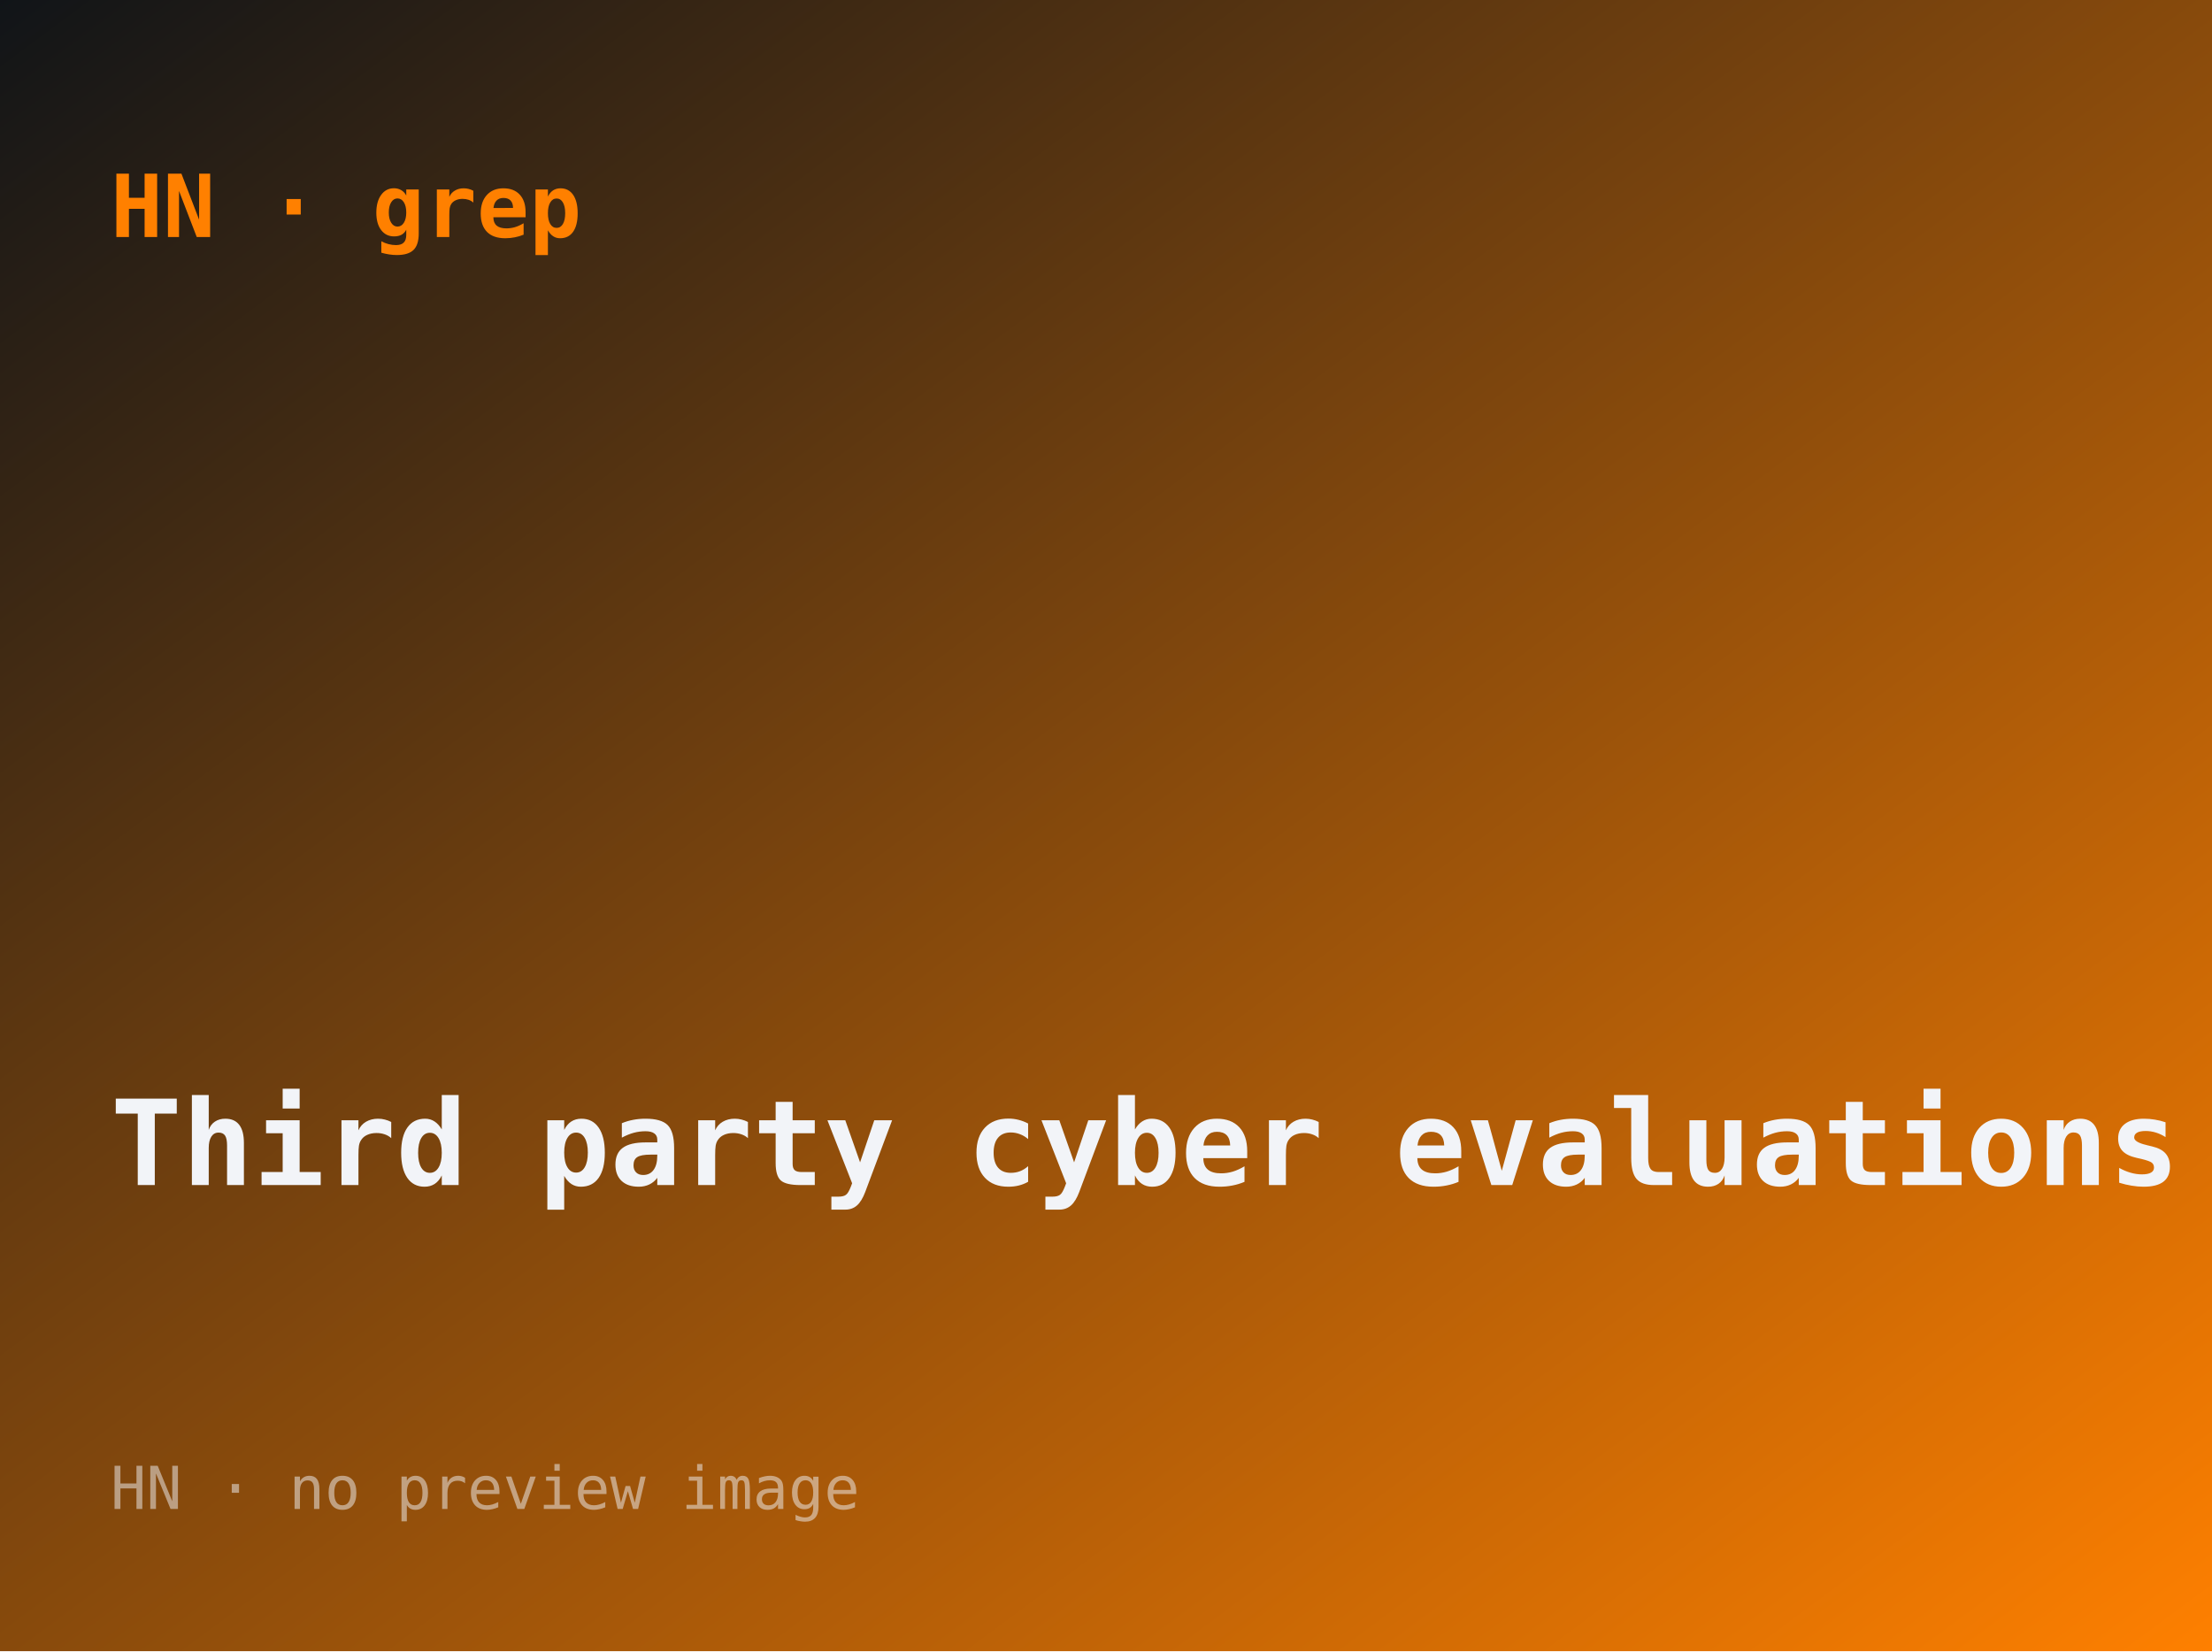
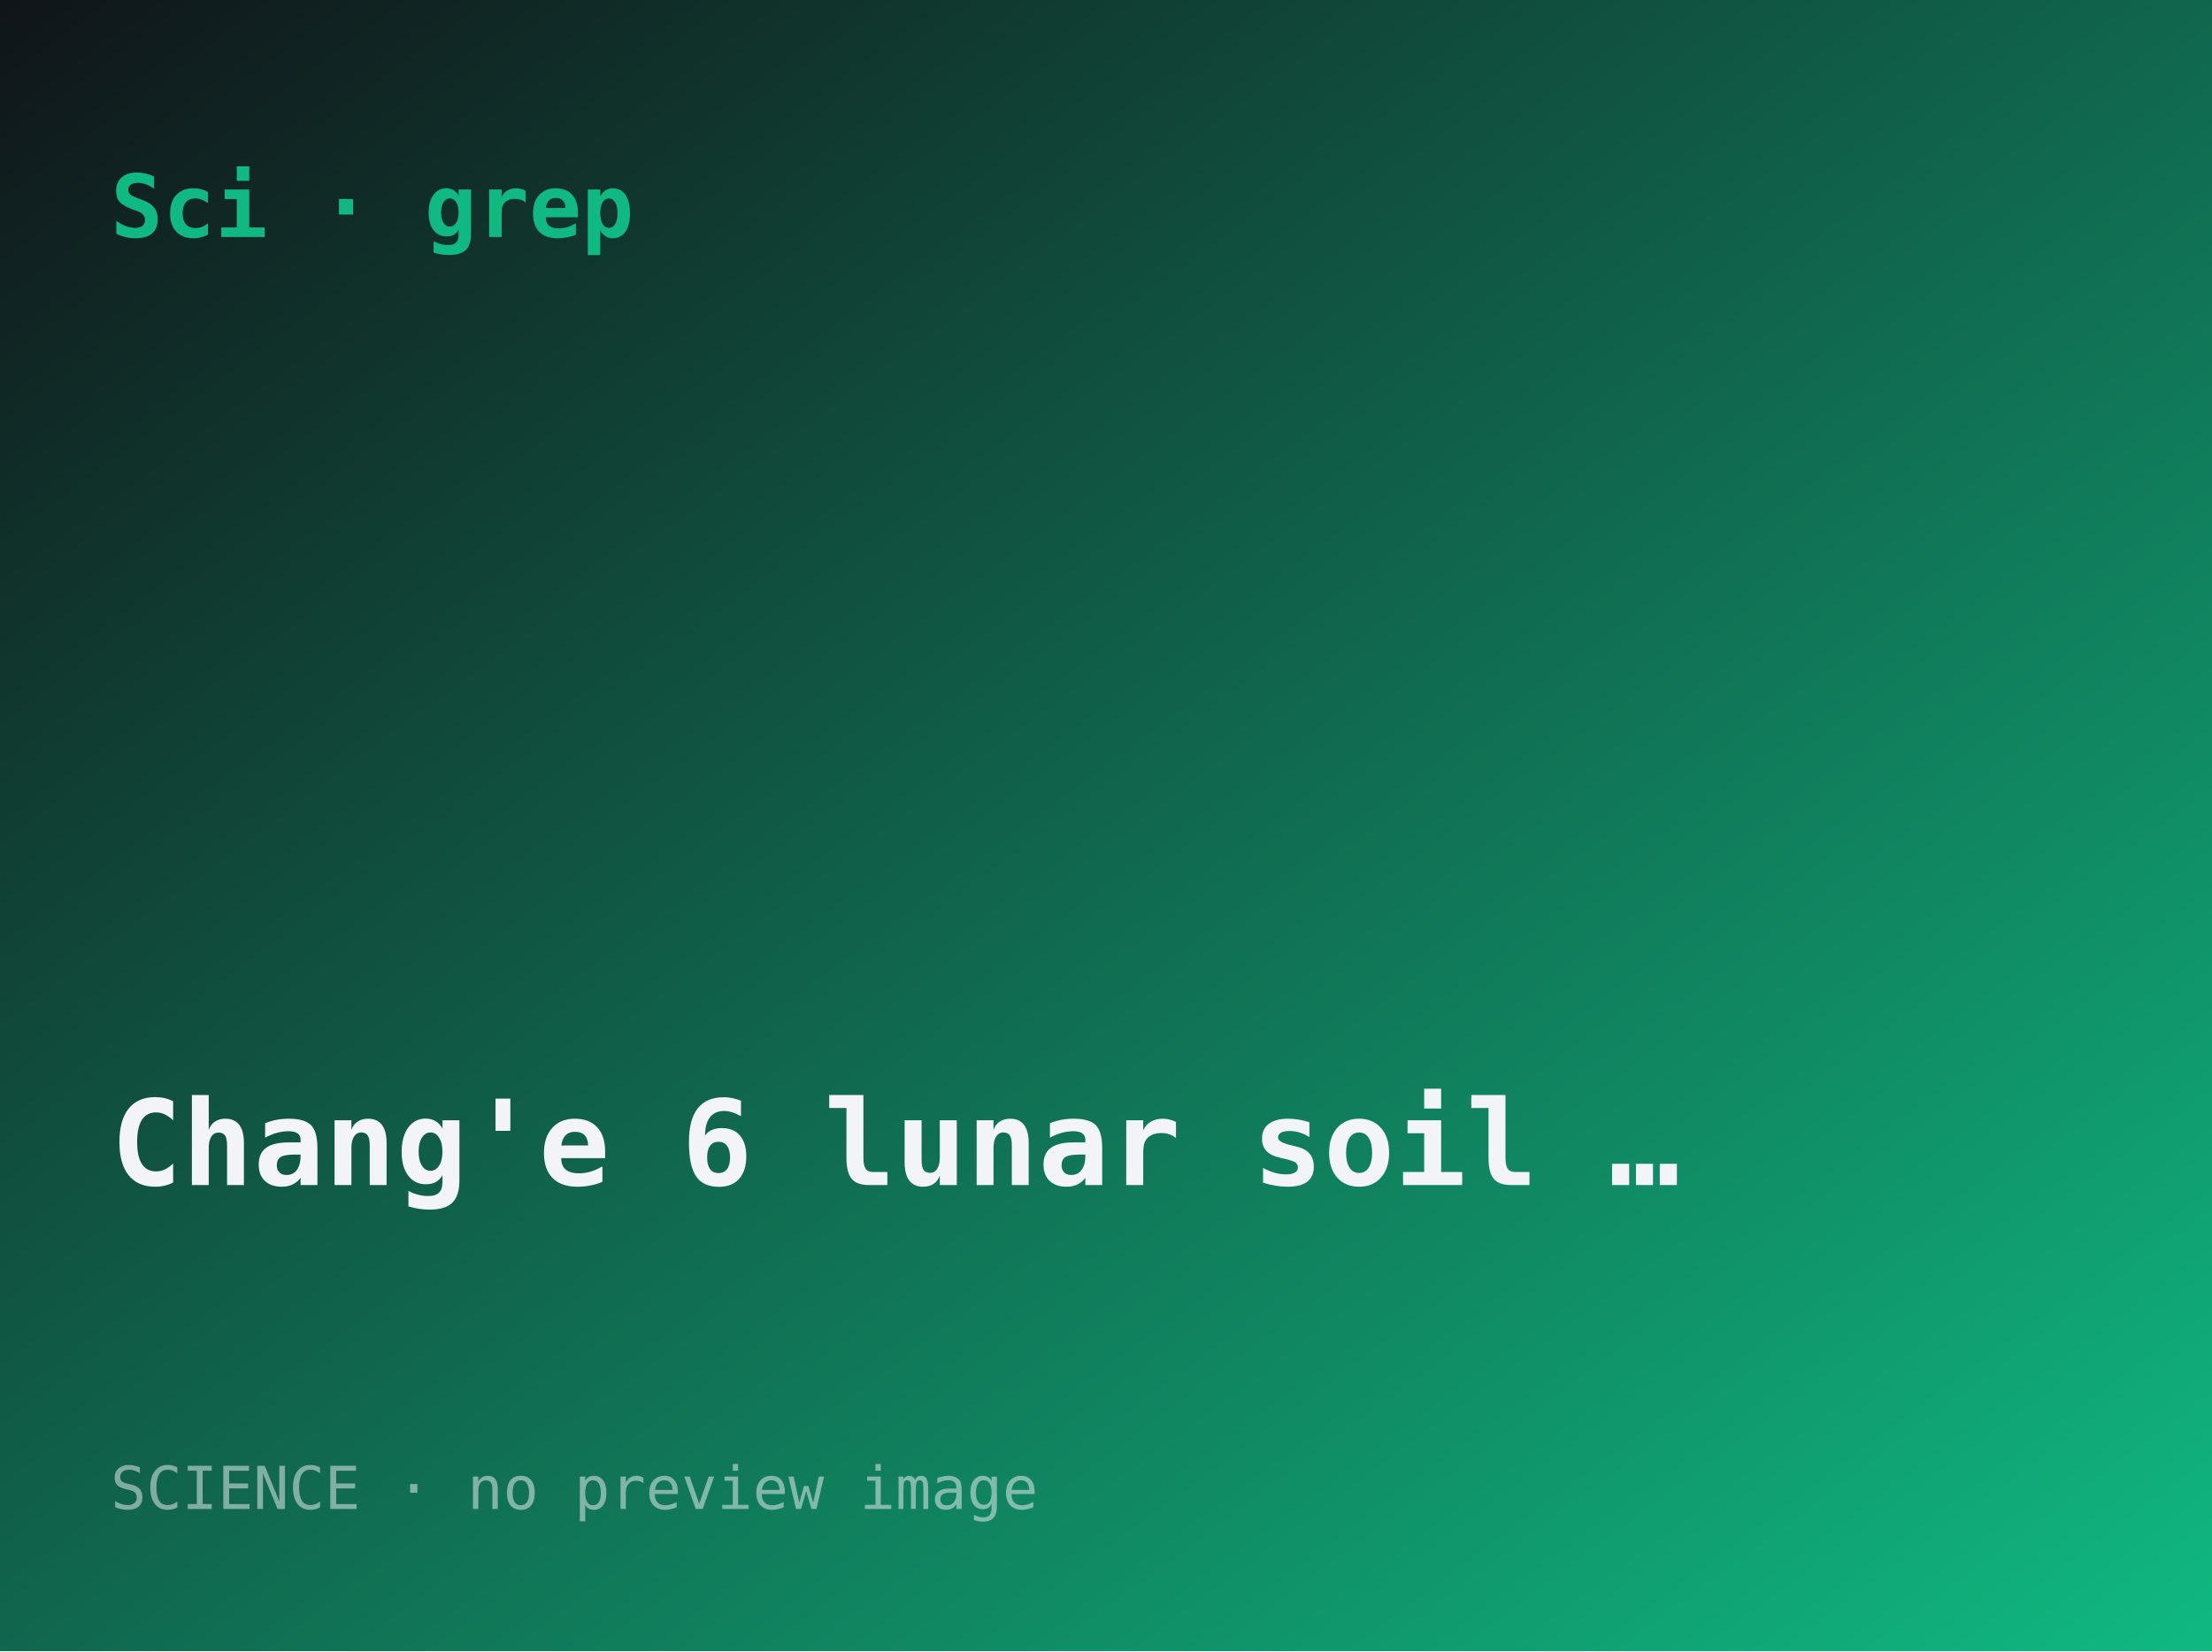
- <svg xmlns="http://www.w3.org/2000/svg" width="560" height="418" viewBox="0 0 560 418" role="img" aria-label="Third-party cyber evaluations involving OpenAI models">
+ <svg xmlns="http://www.w3.org/2000/svg" width="560" height="418" viewBox="0 0 560 418" role="img" aria-label="Chang'e-6 lunar soil contains a surprising magnetic time capsule">
  <defs>
    <linearGradient id="g" x1="0" y1="0" x2="1" y2="1">
      <stop offset="0" stop-color="#101418" />
-       <stop offset="1" stop-color="#ff8000" />
+       <stop offset="1" stop-color="#10b981" />
    </linearGradient>
  </defs>
  <rect width="560" height="418" fill="url(#g)" />
-   <text x="28" y="60" font-family="ui-monospace,monospace" font-size="22" fill="#ff8000" font-weight="700">HN · grep</text>
-   <text x="28" y="300" font-family="ui-monospace,monospace" font-size="30" fill="#f2f4f8" font-weight="600">Third party cyber evaluations …</text>
-   <text x="28" y="382" font-family="ui-monospace,monospace" font-size="15" fill="rgba(242,244,248,.5)">HN · no preview image</text>
+   <text x="28" y="60" font-family="ui-monospace,monospace" font-size="22" fill="#10b981" font-weight="700">Sci · grep</text>
+   <text x="28" y="300" font-family="ui-monospace,monospace" font-size="30" fill="#f2f4f8" font-weight="600">Chang'e 6 lunar soil …</text>
+   <text x="28" y="382" font-family="ui-monospace,monospace" font-size="15" fill="rgba(242,244,248,.5)">SCIENCE · no preview image</text>
</svg>
